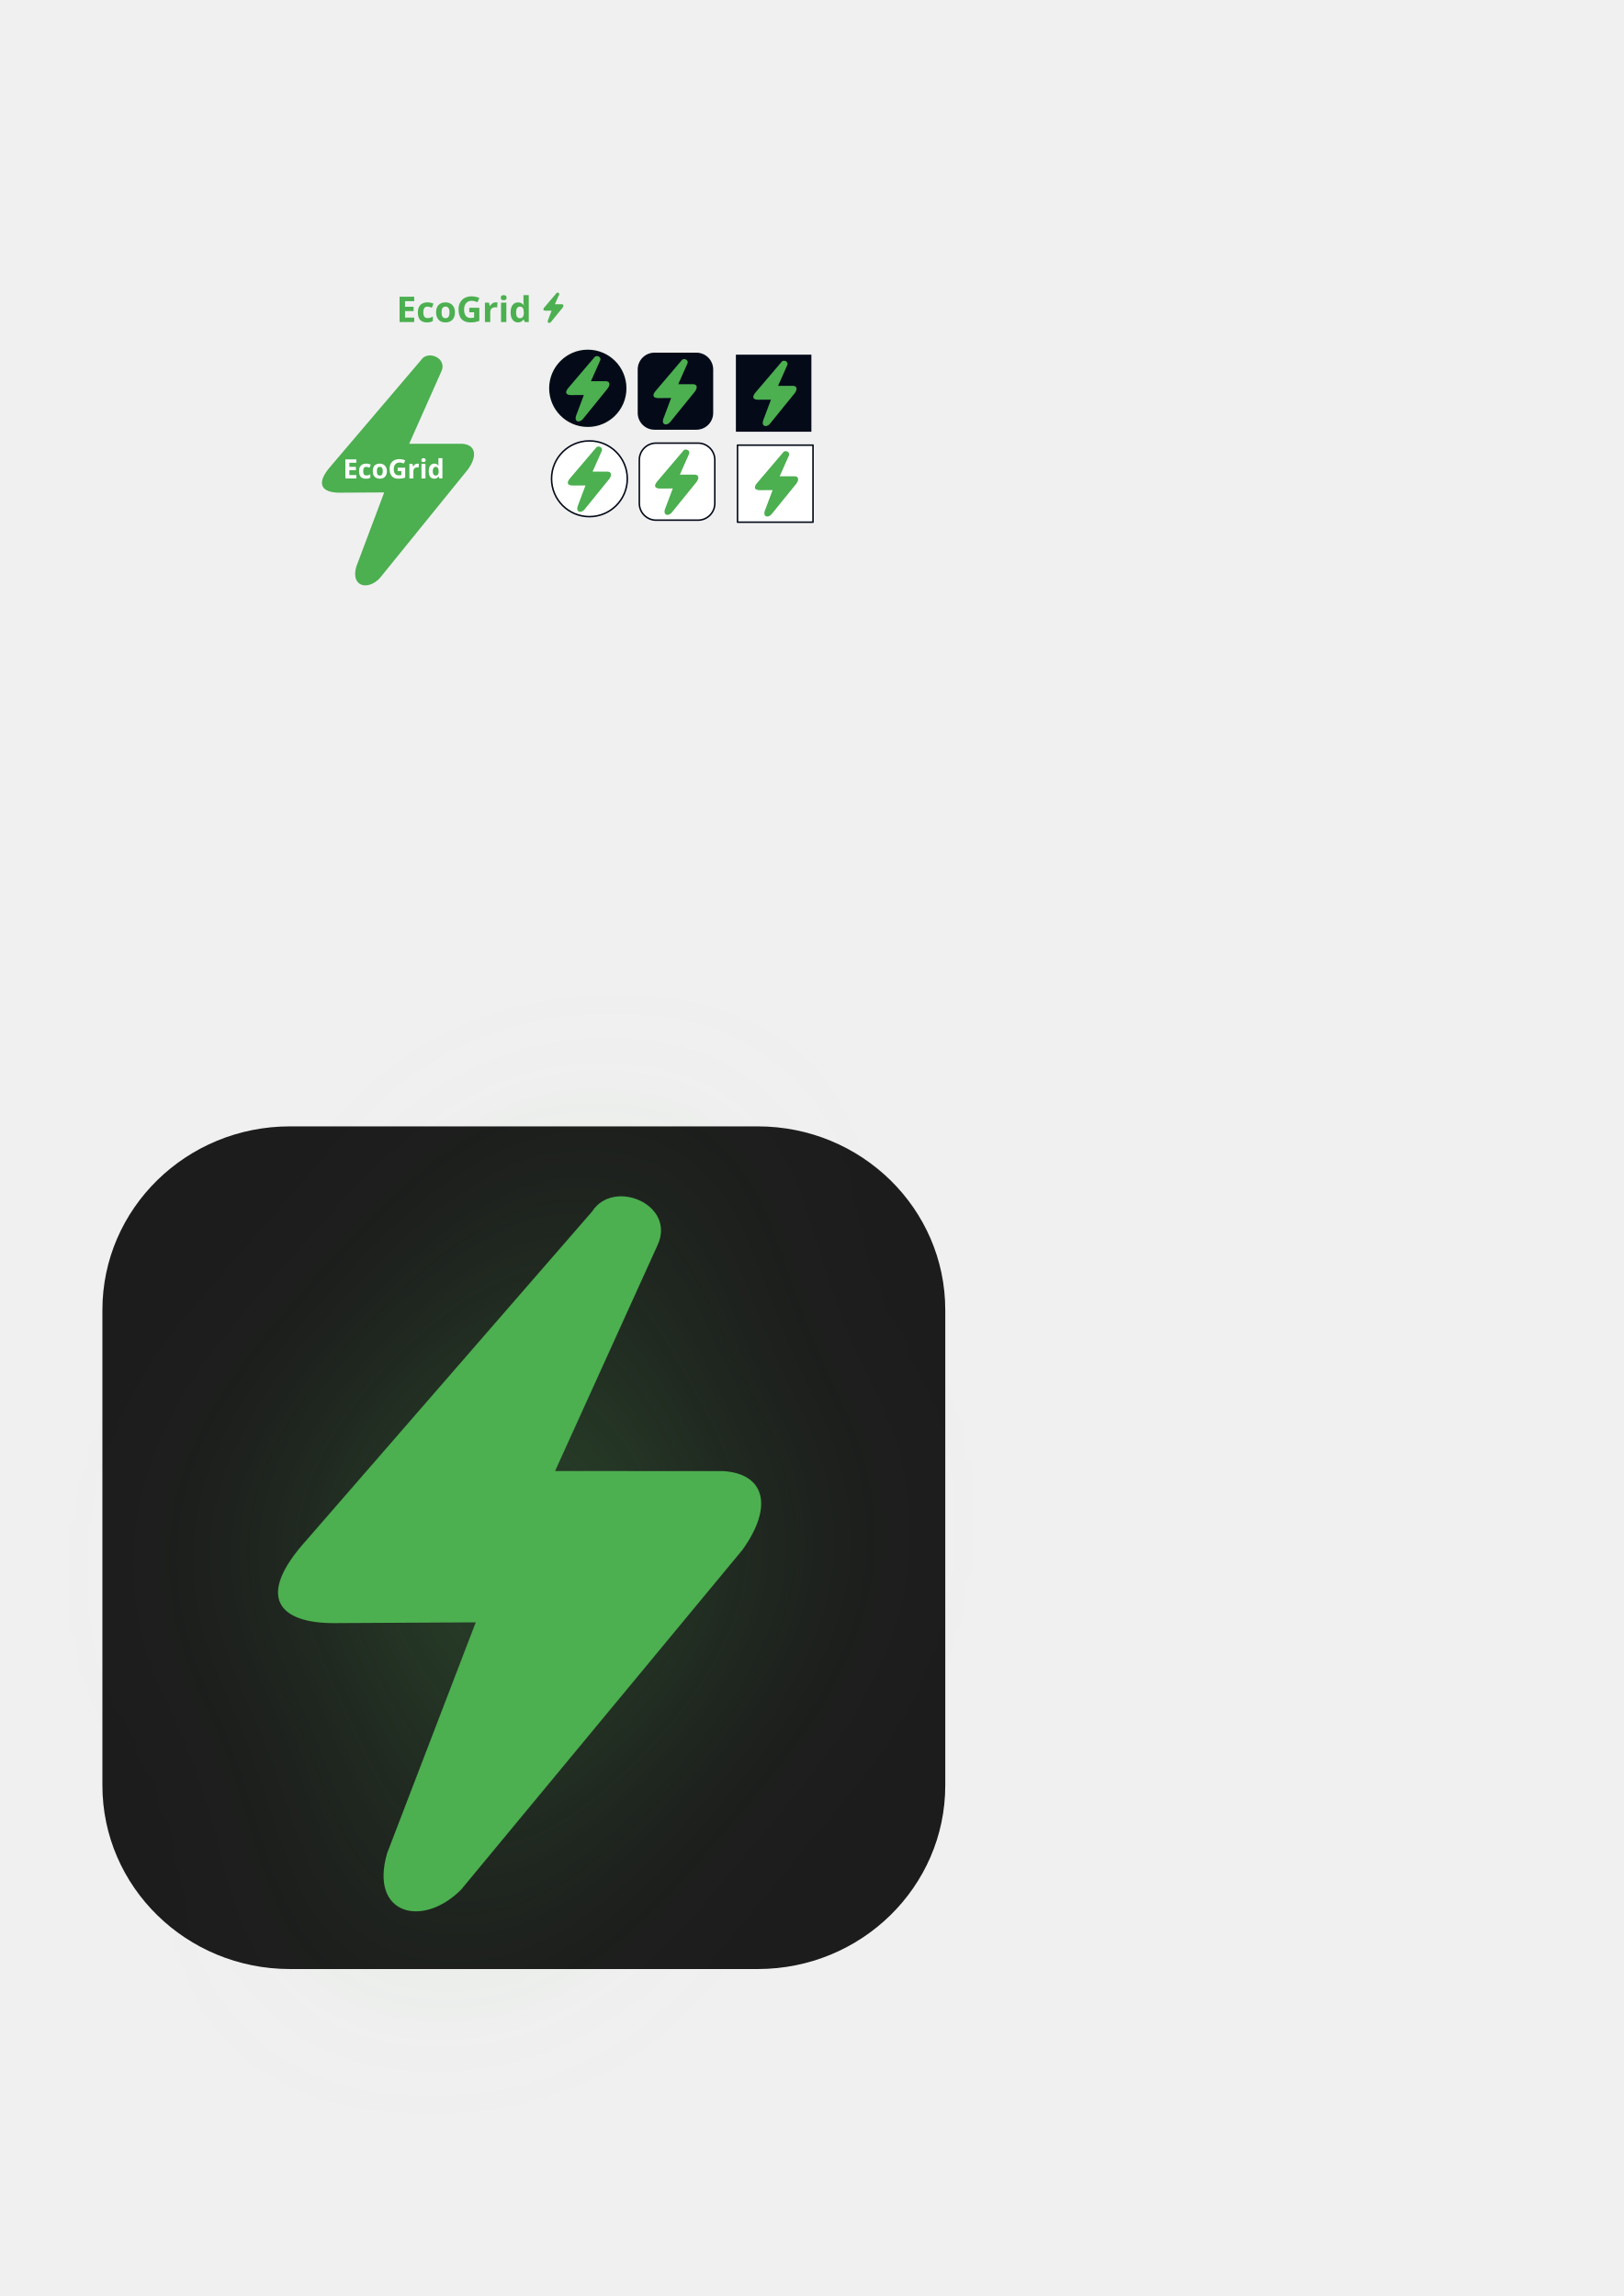
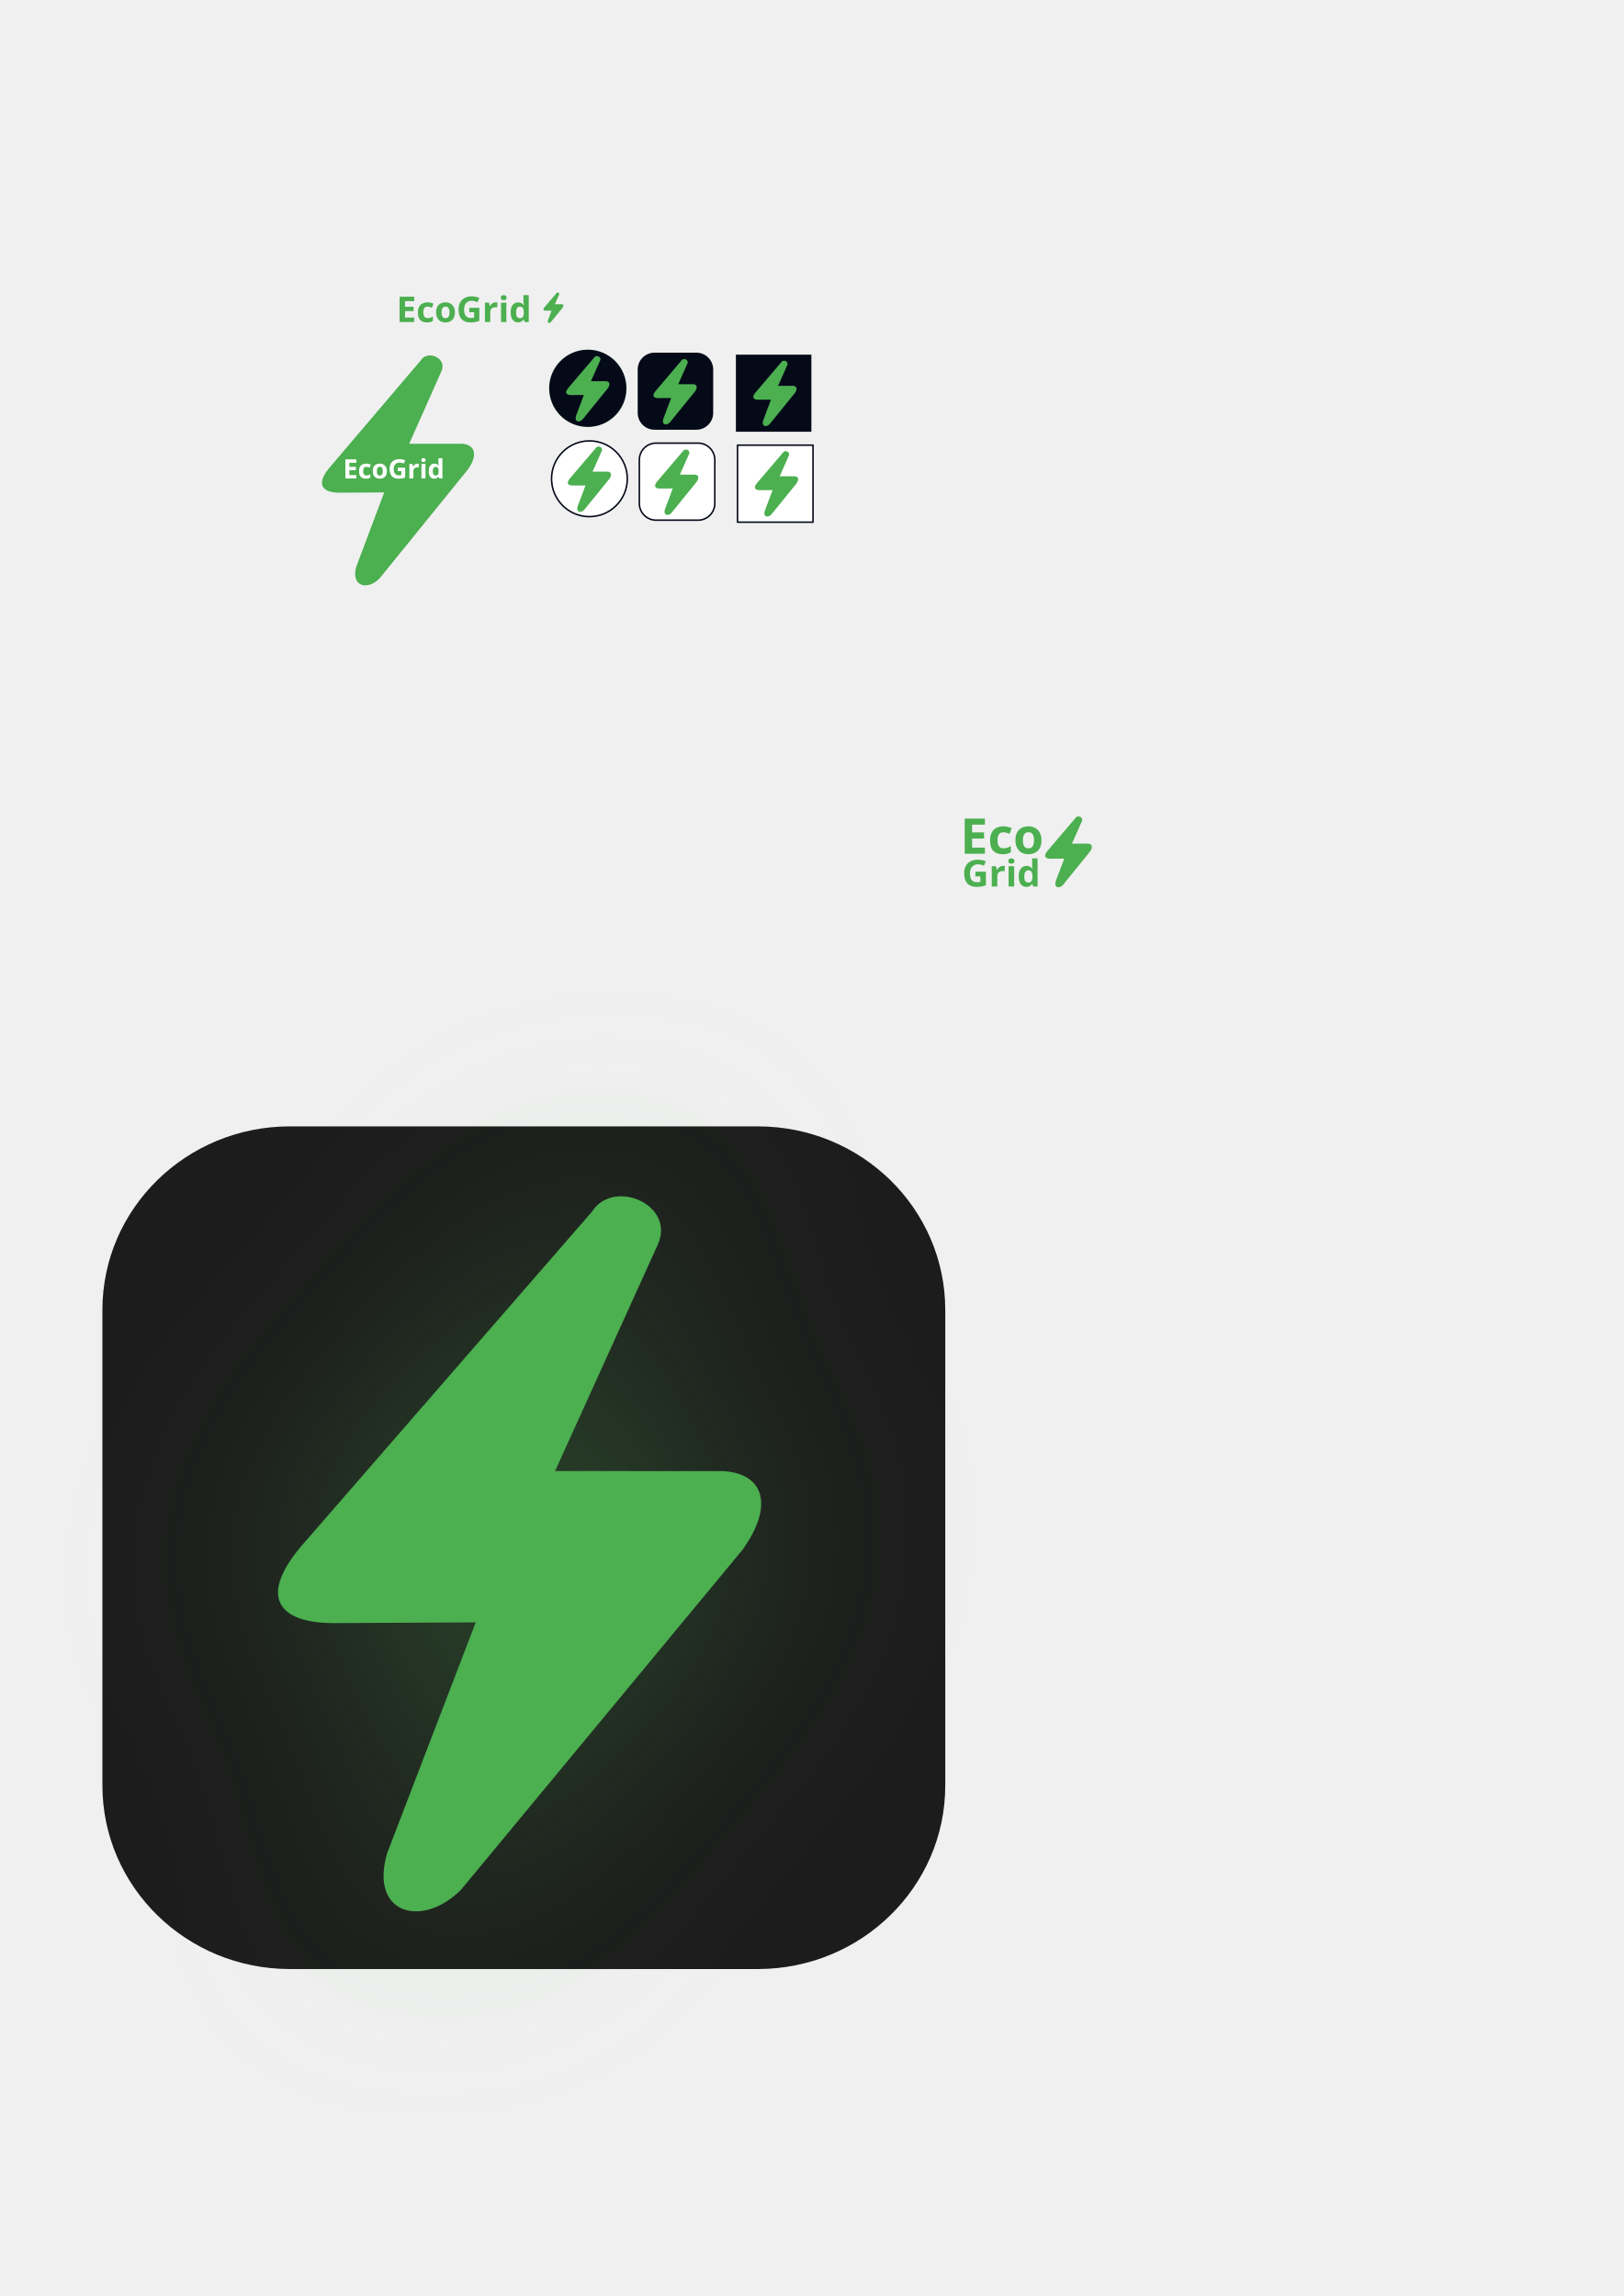
<svg xmlns="http://www.w3.org/2000/svg" width="210mm" height="297mm" viewBox="0 0 210 297" version="1.1" id="svg1" xml:space="preserve">
  <defs id="defs1">
    <filter style="color-interpolation-filters:sRGB;" id="filter40" x="-0.558" y="-0.369" width="2.115" height="1.738">
      <feFlood result="flood" in="SourceGraphic" flood-opacity="0.302" flood-color="rgb(76,175,80)" id="feFlood39" />
      <feGaussianBlur result="blur" in="SourceGraphic" stdDeviation="1.3" id="feGaussianBlur39" />
      <feOffset result="offset" in="blur" dx="0" dy="0" id="feOffset39" />
      <feComposite result="comp1" operator="in" in="flood" in2="offset" id="feComposite39" />
      <feComposite result="comp2" operator="over" in="SourceGraphic" in2="comp1" id="feComposite40" />
    </filter>
  </defs>
  <g id="layer1">
    <g id="g3">
      <rect style="fill:#050a19;fill-opacity:1;stroke:none;stroke-width:0.098;stroke-linejoin:round;stroke-dasharray:none;stroke-opacity:0.973" id="rect3" width="9.764" height="9.968" x="82.476" y="45.619" ry="2.172" />
      <path style="fill:#4caf50;fill-opacity:1;stroke:none;stroke-width:0.111;stroke-linejoin:round;stroke-dasharray:none;stroke-opacity:0.973" d="m 87.72,49.696 1.188,-2.674 c 0.215,-0.479 -0.512,-0.791 -0.759,-0.396 l -3.309,3.888 c -0.599,0.676 -0.315,0.983 0.319,0.981 l 1.642,-0.009 -1.027,2.732 c -0.207,0.727 0.412,0.888 0.858,0.429 l 3.258,-4.018 c 0.362,-0.513 0.261,-0.901 -0.221,-0.932 z" id="path3-0" />
    </g>
    <g id="g4">
      <rect style="fill:#050a19;fill-opacity:1;stroke:none;stroke-width:0.098;stroke-linejoin:round;stroke-dasharray:none;stroke-opacity:0.973" id="rect3-6" width="9.764" height="9.968" x="95.176" y="45.878" ry="0" />
      <path style="fill:#4caf50;fill-opacity:1;stroke:none;stroke-width:0.111;stroke-linejoin:round;stroke-dasharray:none;stroke-opacity:0.973" d="m 100.632,49.908 1.188,-2.674 c 0.215,-0.479 -0.512,-0.791 -0.759,-0.396 l -3.309,3.888 c -0.599,0.676 -0.315,0.983 0.319,0.981 l 1.642,-0.009 -1.027,2.732 c -0.207,0.727 0.412,0.888 0.858,0.429 l 3.258,-4.018 c 0.362,-0.513 0.261,-0.901 -0.221,-0.932 z" id="path3-0-6" />
    </g>
    <g id="g6" style="stroke-width:1;stroke-dasharray:none;stroke:none">
      <path style="fill:#4caf50;fill-opacity:1;stroke:none;stroke-width:1;stroke-linejoin:round;stroke-dasharray:none;stroke-opacity:0.973" d="m 71.764,39.357 0.551,-1.241 c 0.1,-0.222 -0.237,-0.367 -0.352,-0.184 l -1.535,1.804 c -0.278,0.314 -0.146,0.456 0.148,0.455 l 0.762,-0.004 -0.477,1.268 c -0.096,0.337 0.191,0.412 0.398,0.199 l 1.511,-1.864 c 0.168,-0.238 0.121,-0.418 -0.103,-0.433 z" id="path3" />
      <text xml:space="preserve" style="font-style:normal;font-variant:normal;font-weight:bold;font-stretch:normal;font-size:4.586px;line-height:0.2;font-family:Futura;-inkscape-font-specification:'Futura Bold';fill:#4caf50;fill-opacity:1;stroke:none;stroke-width:1;stroke-linejoin:round;stroke-dasharray:none;stroke-opacity:0.973" x="51.275" y="41.659" id="text1">
        <tspan id="tspan1" style="font-style:normal;font-variant:normal;font-weight:bold;font-stretch:normal;font-size:4.586px;line-height:0.2;font-family:Futura;-inkscape-font-specification:'Futura Bold';fill:#4caf50;fill-opacity:1;stroke:none;stroke-width:1;stroke-dasharray:none;stroke-opacity:0.973" x="51.275" y="41.659">EcoGrid</tspan>
+       </text>
+     </g>
+     <g id="g6-3" style="stroke:none;stroke-width:1;stroke-dasharray:none" transform="translate(73.27558,68.79698)">
+       <path style="fill:#4caf50;fill-opacity:1;stroke:none;stroke-width:2.335;stroke-linejoin:round;stroke-dasharray:none;stroke-opacity:0.973" d="m 65.362,40.331 1.287,-2.896 c 0.233,-0.519 -0.554,-0.857 -0.822,-0.429 l -3.584,4.211 c -0.649,0.733 -0.341,1.064 0.345,1.063 l 1.778,-0.01 -1.113,2.96 c -0.225,0.787 0.446,0.962 0.929,0.465 l 3.528,-4.352 c 0.392,-0.556 0.282,-0.976 -0.24,-1.01 z" id="path3-67" />
+       <text xml:space="preserve" style="font-style:normal;font-variant:normal;font-weight:bold;font-stretch:normal;font-size:6.38px;line-height:0.2;font-family:Futura;-inkscape-font-specification:'Futura Bold';fill:#4caf50;fill-opacity:1;stroke:none;stroke-width:1.391;stroke-linejoin:round;stroke-dasharray:none;stroke-opacity:0.973" x="50.917" y="41.641" id="text1-5">
+         <tspan style="font-style:normal;font-variant:normal;font-weight:bold;font-stretch:normal;font-size:6.38px;line-height:0.2;font-family:Futura;-inkscape-font-specification:'Futura Bold';fill:#4caf50;fill-opacity:1;stroke:none;stroke-width:1.391;stroke-dasharray:none;stroke-opacity:0.973" x="50.917" y="41.641" id="tspan393">Eco</tspan>
+       </text>
+       <text xml:space="preserve" style="font-style:normal;font-variant:normal;font-weight:bold;font-stretch:normal;font-size:4.802px;line-height:0.2;font-family:Futura;-inkscape-font-specification:'Futura Bold';fill:#4caf50;fill-opacity:1;stroke:none;stroke-width:1.047;stroke-linejoin:round;stroke-dasharray:none;stroke-opacity:0.973" x="51.139" y="45.878" id="text1-5-5">
+         <tspan style="font-style:normal;font-variant:normal;font-weight:bold;font-stretch:normal;font-size:4.802px;line-height:0.2;font-family:Futura;-inkscape-font-specification:'Futura Bold';fill:#4caf50;fill-opacity:1;stroke:none;stroke-width:1.047;stroke-dasharray:none;stroke-opacity:0.973" x="51.139" y="45.878" id="tspan389">Grid</tspan>
      </text>
    </g>
    <g id="g5">
      <circle style="fill:#050a19;fill-opacity:1;stroke:#030c14;stroke-width:0.201;stroke-linejoin:round;stroke-dasharray:none;stroke-opacity:0.973" id="path2" cx="76.023" cy="50.23" r="4.899" />
      <path style="fill:#4caf50;fill-opacity:1;stroke:none;stroke-width:0.111;stroke-linejoin:round;stroke-dasharray:none;stroke-opacity:0.973" d="m 76.432,49.307 1.188,-2.674 c 0.215,-0.479 -0.512,-0.791 -0.759,-0.396 l -3.309,3.888 c -0.599,0.676 -0.315,0.983 0.319,0.981 l 1.642,-0.009 -1.027,2.732 c -0.207,0.727 0.412,0.888 0.858,0.429 l 3.258,-4.018 c 0.362,-0.513 0.261,-0.901 -0.221,-0.932 z" id="path3-0-4" />
    </g>
    <g id="g3-9" transform="translate(0.2103747,11.70036)">
      <rect style="fill:#ffffff;fill-opacity:1;stroke:#050a19;stroke-width:0.198;stroke-linejoin:round;stroke-dasharray:none;stroke-opacity:1" id="rect3-9" width="9.764" height="9.968" x="82.476" y="45.619" ry="2.172" />
      <path style="fill:#4caf50;fill-opacity:1;stroke:none;stroke-width:0.111;stroke-linejoin:round;stroke-dasharray:none;stroke-opacity:0.973" d="m 87.72,49.696 1.188,-2.674 c 0.215,-0.479 -0.512,-0.791 -0.759,-0.396 l -3.309,3.888 c -0.599,0.676 -0.315,0.983 0.319,0.981 l 1.642,-0.009 -1.027,2.732 c -0.207,0.727 0.412,0.888 0.858,0.429 l 3.258,-4.018 c 0.362,-0.513 0.261,-0.901 -0.221,-0.932 z" id="path3-0-49" />
    </g>
    <g id="g4-1" transform="translate(0.2103747,11.70036)">
      <rect style="fill:#ffffff;fill-opacity:1;stroke:#050a19;stroke-width:0.198;stroke-linejoin:round;stroke-dasharray:none;stroke-opacity:1" id="rect3-6-5" width="9.764" height="9.968" x="95.176" y="45.878" ry="0" />
      <path style="fill:#4caf50;fill-opacity:1;stroke:none;stroke-width:0.111;stroke-linejoin:round;stroke-dasharray:none;stroke-opacity:0.973" d="m 100.632,49.908 1.188,-2.674 c 0.215,-0.479 -0.512,-0.791 -0.759,-0.396 l -3.309,3.888 c -0.599,0.676 -0.315,0.983 0.319,0.981 l 1.642,-0.009 -1.027,2.732 c -0.207,0.727 0.412,0.888 0.858,0.429 l 3.258,-4.018 c 0.362,-0.513 0.261,-0.901 -0.221,-0.932 z" id="path3-0-6-9" />
    </g>
    <g id="g5-8" transform="translate(0.2103747,11.70036)">
      <circle style="fill:#ffffff;fill-opacity:1;stroke:#050a19;stroke-width:0.198;stroke-linejoin:round;stroke-dasharray:none;stroke-opacity:1" id="path2-3" cx="76.023" cy="50.23" r="4.899" />
      <path style="fill:#4caf50;fill-opacity:1;stroke:none;stroke-width:0.111;stroke-linejoin:round;stroke-dasharray:none;stroke-opacity:0.973" d="m 76.432,49.307 1.188,-2.674 c 0.215,-0.479 -0.512,-0.791 -0.759,-0.396 l -3.309,3.888 c -0.599,0.676 -0.315,0.983 0.319,0.981 l 1.642,-0.009 -1.027,2.732 c -0.207,0.727 0.412,0.888 0.858,0.429 l 3.258,-4.018 c 0.362,-0.513 0.261,-0.901 -0.221,-0.932 z" id="path3-0-4-0" />
    </g>
    <g id="g7">
      <path style="fill:#4caf50;fill-opacity:1;stroke:none;stroke-width:0.389;stroke-linejoin:round;stroke-dasharray:none;stroke-opacity:0.973" d="m 52.923,57.404 4.178,-9.403 C 57.856,46.317 55.301,45.219 54.431,46.608 L 42.796,60.281 c -2.108,2.378 -1.107,3.456 1.121,3.451 l 5.773,-0.033 -3.613,9.609 c -0.729,2.556 1.447,3.122 3.017,1.509 L 60.549,60.686 c 1.273,-1.804 0.916,-3.169 -0.779,-3.279 z" id="path3-6" />
      <text xml:space="preserve" style="font-style:normal;font-variant:normal;font-weight:bold;font-stretch:normal;font-size:3.445px;line-height:0.2;font-family:Futura;-inkscape-font-specification:'Futura Bold';fill:#ffffff;fill-opacity:1;stroke:none;stroke-width:0.075;stroke-linejoin:round;stroke-dasharray:none;stroke-opacity:0.973" x="44.354" y="61.889" id="text1-8">
        <tspan id="tspan1-1" style="font-style:normal;font-variant:normal;font-weight:bold;font-stretch:normal;font-size:3.445px;line-height:0.2;font-family:Futura;-inkscape-font-specification:'Futura Bold';fill:#ffffff;fill-opacity:1;stroke:none;stroke-width:0.075;stroke-dasharray:none;stroke-opacity:0.973" x="44.354" y="61.889">EcoGrid</tspan>
      </text>
    </g>
    <g id="g7-0" transform="translate(69.98417,-6.876883)" />
    <g id="g7-8" transform="translate(33.1109,15.63307)" />
    <rect style="fill:none;stroke:none;stroke-width:34.513;stroke-linejoin:round" id="rect1" width="135.467" height="135.467" x="0" y="132.292" ry="0" />
    <g id="g3-8" transform="matrix(11.16465,0,0,10.93532,-907.5717,-353.1564)">
      <rect style="fill:#1c1c1c;fill-opacity:1;stroke:none;stroke-width:0.098;stroke-linejoin:round;stroke-dasharray:none;stroke-opacity:0.973" id="rect3-5" width="9.764" height="9.968" x="82.476" y="45.619" ry="2.172" />
      <path style="fill:#4caf50;fill-opacity:1;stroke:none;stroke-width:0.111;stroke-linejoin:round;stroke-dasharray:none;stroke-opacity:0.973;filter:url(#filter40)" d="m 87.72,49.696 1.188,-2.674 c 0.215,-0.479 -0.512,-0.791 -0.759,-0.396 l -3.309,3.888 c -0.599,0.676 -0.315,0.983 0.319,0.981 l 1.642,-0.009 -1.027,2.732 c -0.207,0.727 0.412,0.888 0.858,0.429 l 3.258,-4.018 c 0.362,-0.513 0.261,-0.901 -0.221,-0.932 z" id="path1" />
    </g>
  </g>
</svg>
